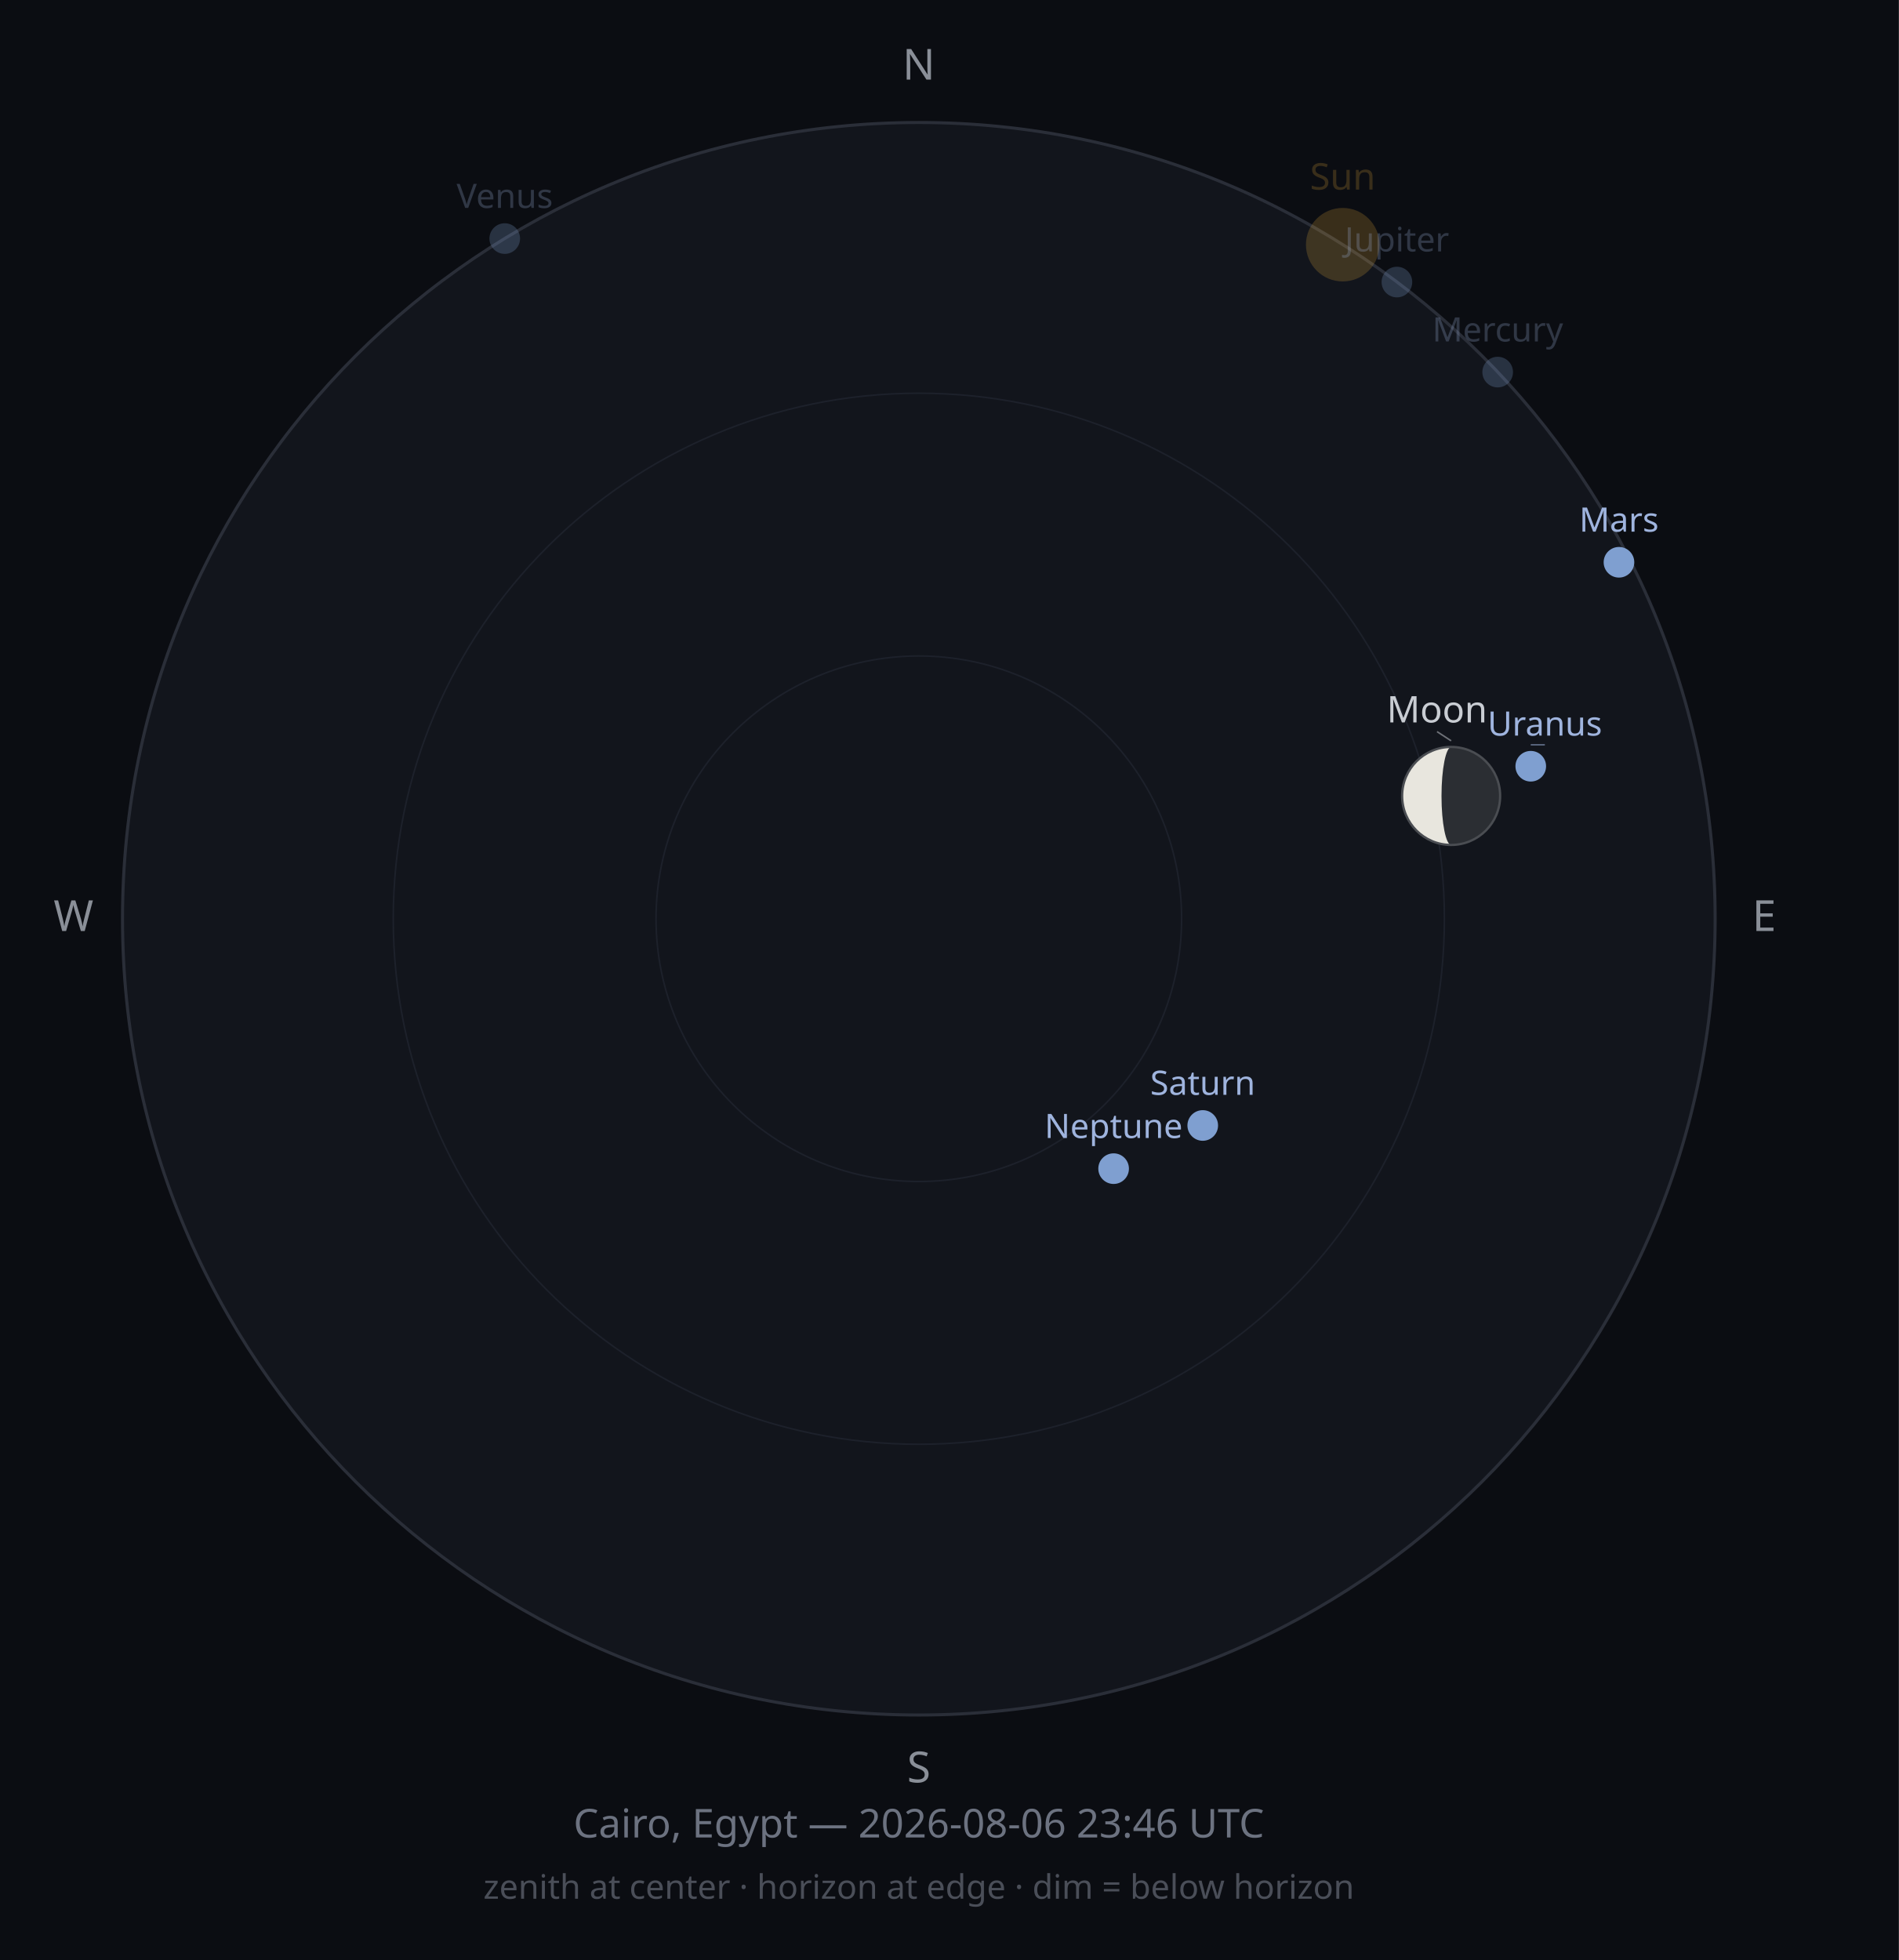
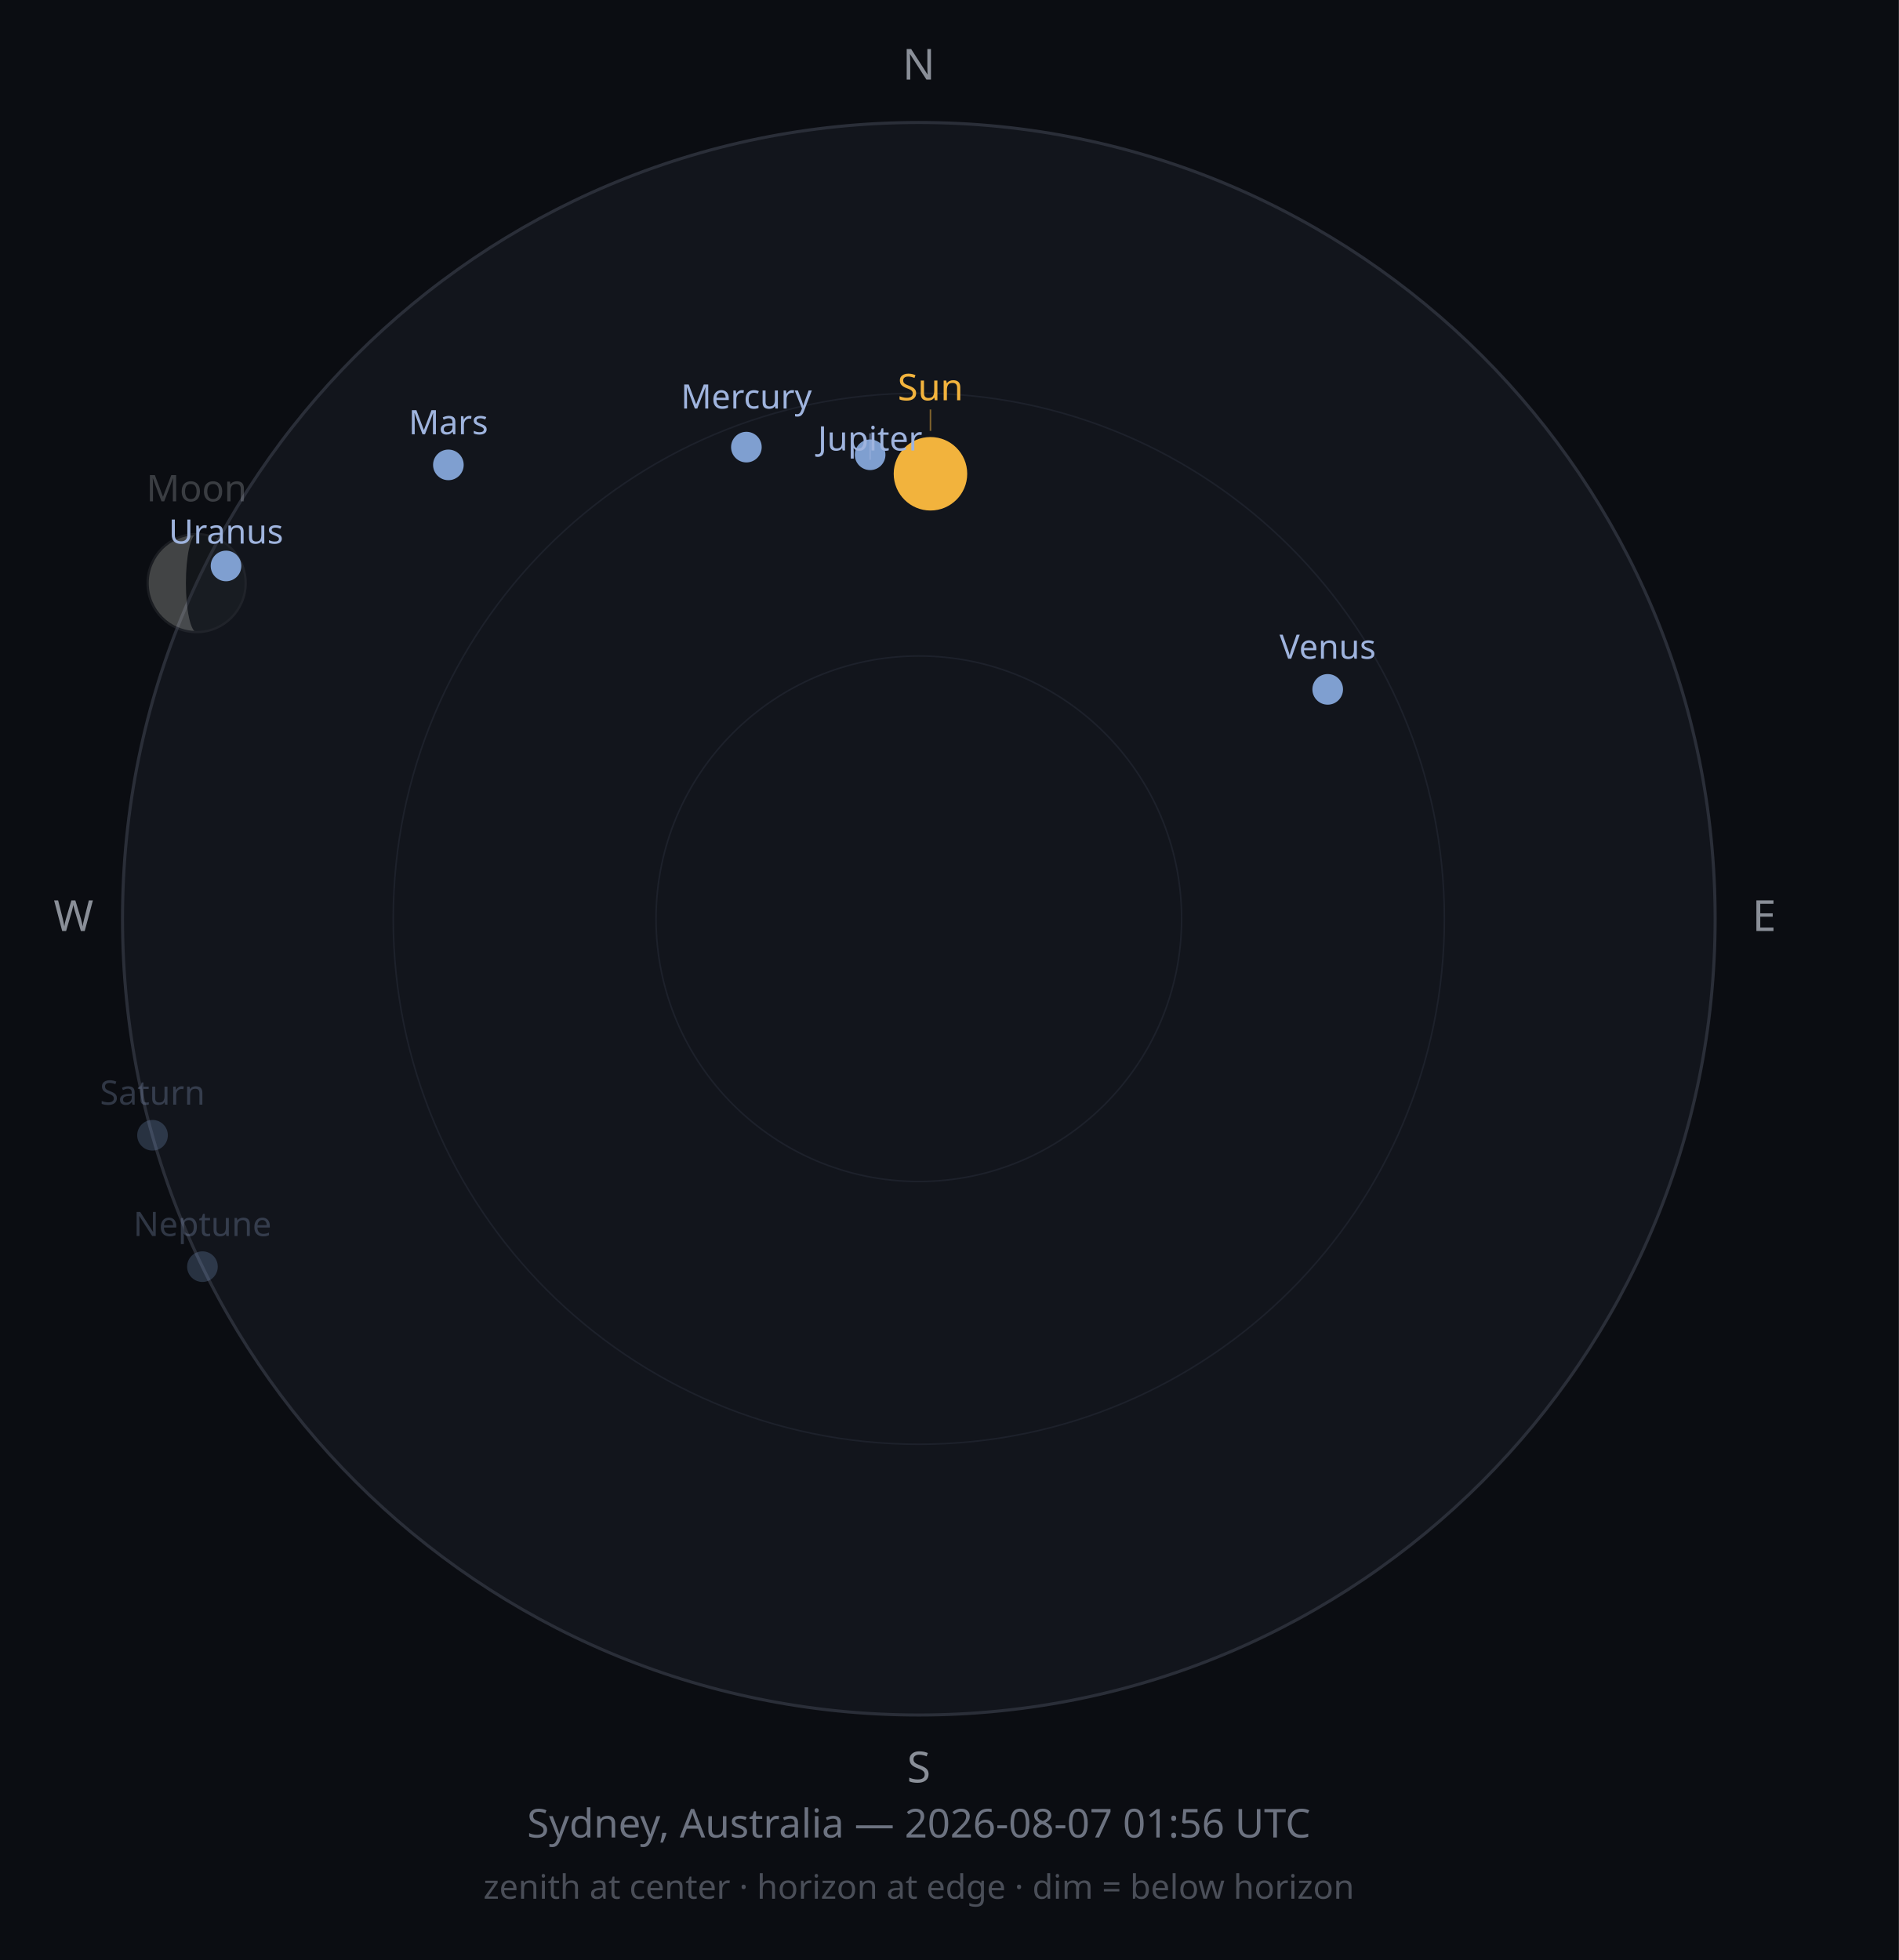
<svg xmlns="http://www.w3.org/2000/svg" width="620" height="640" viewBox="0 0 620 640">
  <rect width="620" height="640" fill="#0B0D12" />
  <circle cx="300" cy="300" r="260" fill="#12151C" stroke="#2A2E38" stroke-width="1" />
  <circle cx="300" cy="300" r="171.6" fill="none" stroke="#1D212B" stroke-width="0.5" />
  <circle cx="300" cy="300" r="85.8" fill="none" stroke="#1D212B" stroke-width="0.5" />
  <text x="300" y="26" font-size="14" fill="#8A8F98" text-anchor="middle" font-family="sans-serif">N</text>
  <text x="576" y="304" font-size="14" fill="#8A8F98" text-anchor="middle" font-family="sans-serif">E</text>
  <text x="300" y="582" font-size="14" fill="#8A8F98" text-anchor="middle" font-family="sans-serif">S</text>
  <text x="24" y="304" font-size="14" fill="#8A8F98" text-anchor="middle" font-family="sans-serif">W</text>
-   <circle cx="438.4" cy="79.9" r="12" fill="#F2B33D" opacity="0.2" />
-   <text x="438.4" y="61.9" font-size="12" fill="#F2B33D" opacity="0.2" text-anchor="middle" font-family="sans-serif">Sun</text>
-   <g opacity="1">
-     <circle cx="473.8" cy="259.9" r="16" fill="#2B2E33" />
-     <path d="M473.85,243.924 A16,16 0 0,0 473.85,275.924 A3.193,16 0 0,1 473.85,243.924 Z" fill="#E8E6DE" />
-     <circle cx="473.8" cy="259.9" r="16" fill="none" stroke="#4A4D52" stroke-width="0.75" />
+   <circle cx="303.8" cy="154.7" r="12" fill="#F2B33D" opacity="1" />
+   <line x1="303.8" y1="140.7" x2="303.8" y2="133.7" stroke="#F2B33D" stroke-width="0.5" opacity="0.50" />
+   <text x="303.8" y="130.7" font-size="12" fill="#F2B33D" opacity="1" text-anchor="middle" font-family="sans-serif">Sun</text>
+   <g opacity="0.25">
+     <circle cx="64.2" cy="190.4" r="16" fill="#2B2E33" />
+     <path d="M64.216,174.428 A16,16 0 0,0 64.216,206.428 A3.519,16 0 0,1 64.216,174.428 Z" fill="#E8E6DE" />
+     <circle cx="64.2" cy="190.4" r="16" fill="none" stroke="#4A4D52" stroke-width="0.75" />
  </g>
-   <line x1="473.8" y1="241.9" x2="469.2" y2="238.9" stroke="#C9CDD3" stroke-width="0.5" opacity="0.50" />
-   <text x="469.2" y="235.9" font-size="12" fill="#C9CDD3" opacity="1" text-anchor="middle" font-family="sans-serif">Moon</text>
-   <circle cx="489.0" cy="121.5" r="5" fill="#7F9FD0" opacity="0.25" />
-   <text x="489.0" y="111.5" font-size="11" fill="#9FB4DE" opacity="0.25" text-anchor="middle" font-family="sans-serif">Mercury</text>
-   <circle cx="164.8" cy="77.9" r="5" fill="#7F9FD0" opacity="0.25" />
-   <text x="164.8" y="67.9" font-size="11" fill="#9FB4DE" opacity="0.25" text-anchor="middle" font-family="sans-serif">Venus</text>
-   <circle cx="528.6" cy="183.6" r="5" fill="#7F9FD0" opacity="1" />
-   <text x="528.6" y="173.6" font-size="11" fill="#9FB4DE" opacity="1" text-anchor="middle" font-family="sans-serif">Mars</text>
-   <circle cx="456.1" cy="92.1" r="5" fill="#7F9FD0" opacity="0.25" />
-   <text x="456.1" y="82.1" font-size="11" fill="#9FB4DE" opacity="0.25" text-anchor="middle" font-family="sans-serif">Jupiter</text>
-   <circle cx="392.7" cy="367.5" r="5" fill="#7F9FD0" opacity="1" />
-   <text x="392.7" y="357.5" font-size="11" fill="#9FB4DE" opacity="1" text-anchor="middle" font-family="sans-serif">Saturn</text>
-   <circle cx="499.8" cy="250.2" r="5" fill="#7F9FD0" opacity="1" />
-   <line x1="499.8" y1="243.2" x2="504.4" y2="243.2" stroke="#9FB4DE" stroke-width="0.5" opacity="0.50" />
-   <text x="504.4" y="240.2" font-size="11" fill="#9FB4DE" opacity="1" text-anchor="middle" font-family="sans-serif">Uranus</text>
-   <circle cx="363.6" cy="381.6" r="5" fill="#7F9FD0" opacity="1" />
-   <text x="363.6" y="371.6" font-size="11" fill="#9FB4DE" opacity="1" text-anchor="middle" font-family="sans-serif">Neptune</text>
-   <text x="300" y="600" font-size="13" fill="#6C7280" text-anchor="middle" font-family="sans-serif">Cairo, Egypt — 2026-08-06 23:46 UTC</text>
+   <text x="64.2" y="163.7" font-size="12" fill="#C9CDD3" opacity="0.25" text-anchor="middle" font-family="sans-serif">Moon</text>
+   <circle cx="243.7" cy="146.0" r="5" fill="#7F9FD0" opacity="1" />
+   <text x="243.7" y="133.4" font-size="11" fill="#9FB4DE" opacity="1" text-anchor="middle" font-family="sans-serif">Mercury</text>
+   <circle cx="433.5" cy="225.1" r="5" fill="#7F9FD0" opacity="1" />
+   <text x="433.5" y="215.1" font-size="11" fill="#9FB4DE" opacity="1" text-anchor="middle" font-family="sans-serif">Venus</text>
+   <circle cx="146.4" cy="151.8" r="5" fill="#7F9FD0" opacity="1" />
+   <text x="146.4" y="141.8" font-size="11" fill="#9FB4DE" opacity="1" text-anchor="middle" font-family="sans-serif">Mars</text>
+   <circle cx="284.1" cy="148.5" r="5" fill="#7F9FD0" opacity="1" />
+   <line x1="284.1" y1="141.5" x2="284.1" y2="150.1" stroke="#9FB4DE" stroke-width="0.5" opacity="0.50" />
+   <text x="284.1" y="147.1" font-size="11" fill="#9FB4DE" opacity="1" text-anchor="middle" font-family="sans-serif">Jupiter</text>
+   <circle cx="49.8" cy="370.7" r="5" fill="#7F9FD0" opacity="0.25" />
+   <text x="49.8" y="360.7" font-size="11" fill="#9FB4DE" opacity="0.25" text-anchor="middle" font-family="sans-serif">Saturn</text>
+   <circle cx="73.8" cy="184.8" r="5" fill="#7F9FD0" opacity="1" />
+   <text x="73.8" y="177.5" font-size="11" fill="#9FB4DE" opacity="1" text-anchor="middle" font-family="sans-serif">Uranus</text>
+   <circle cx="66.1" cy="413.6" r="5" fill="#7F9FD0" opacity="0.25" />
+   <text x="66.1" y="403.6" font-size="11" fill="#9FB4DE" opacity="0.25" text-anchor="middle" font-family="sans-serif">Neptune</text>
+   <text x="300" y="600" font-size="13" fill="#6C7280" text-anchor="middle" font-family="sans-serif">Sydney, Australia — 2026-08-07 01:56 UTC</text>
  <text x="300" y="620" font-size="11" fill="#4A4E58" text-anchor="middle" font-family="sans-serif">zenith at center · horizon at edge · dim = below horizon</text>
</svg>
